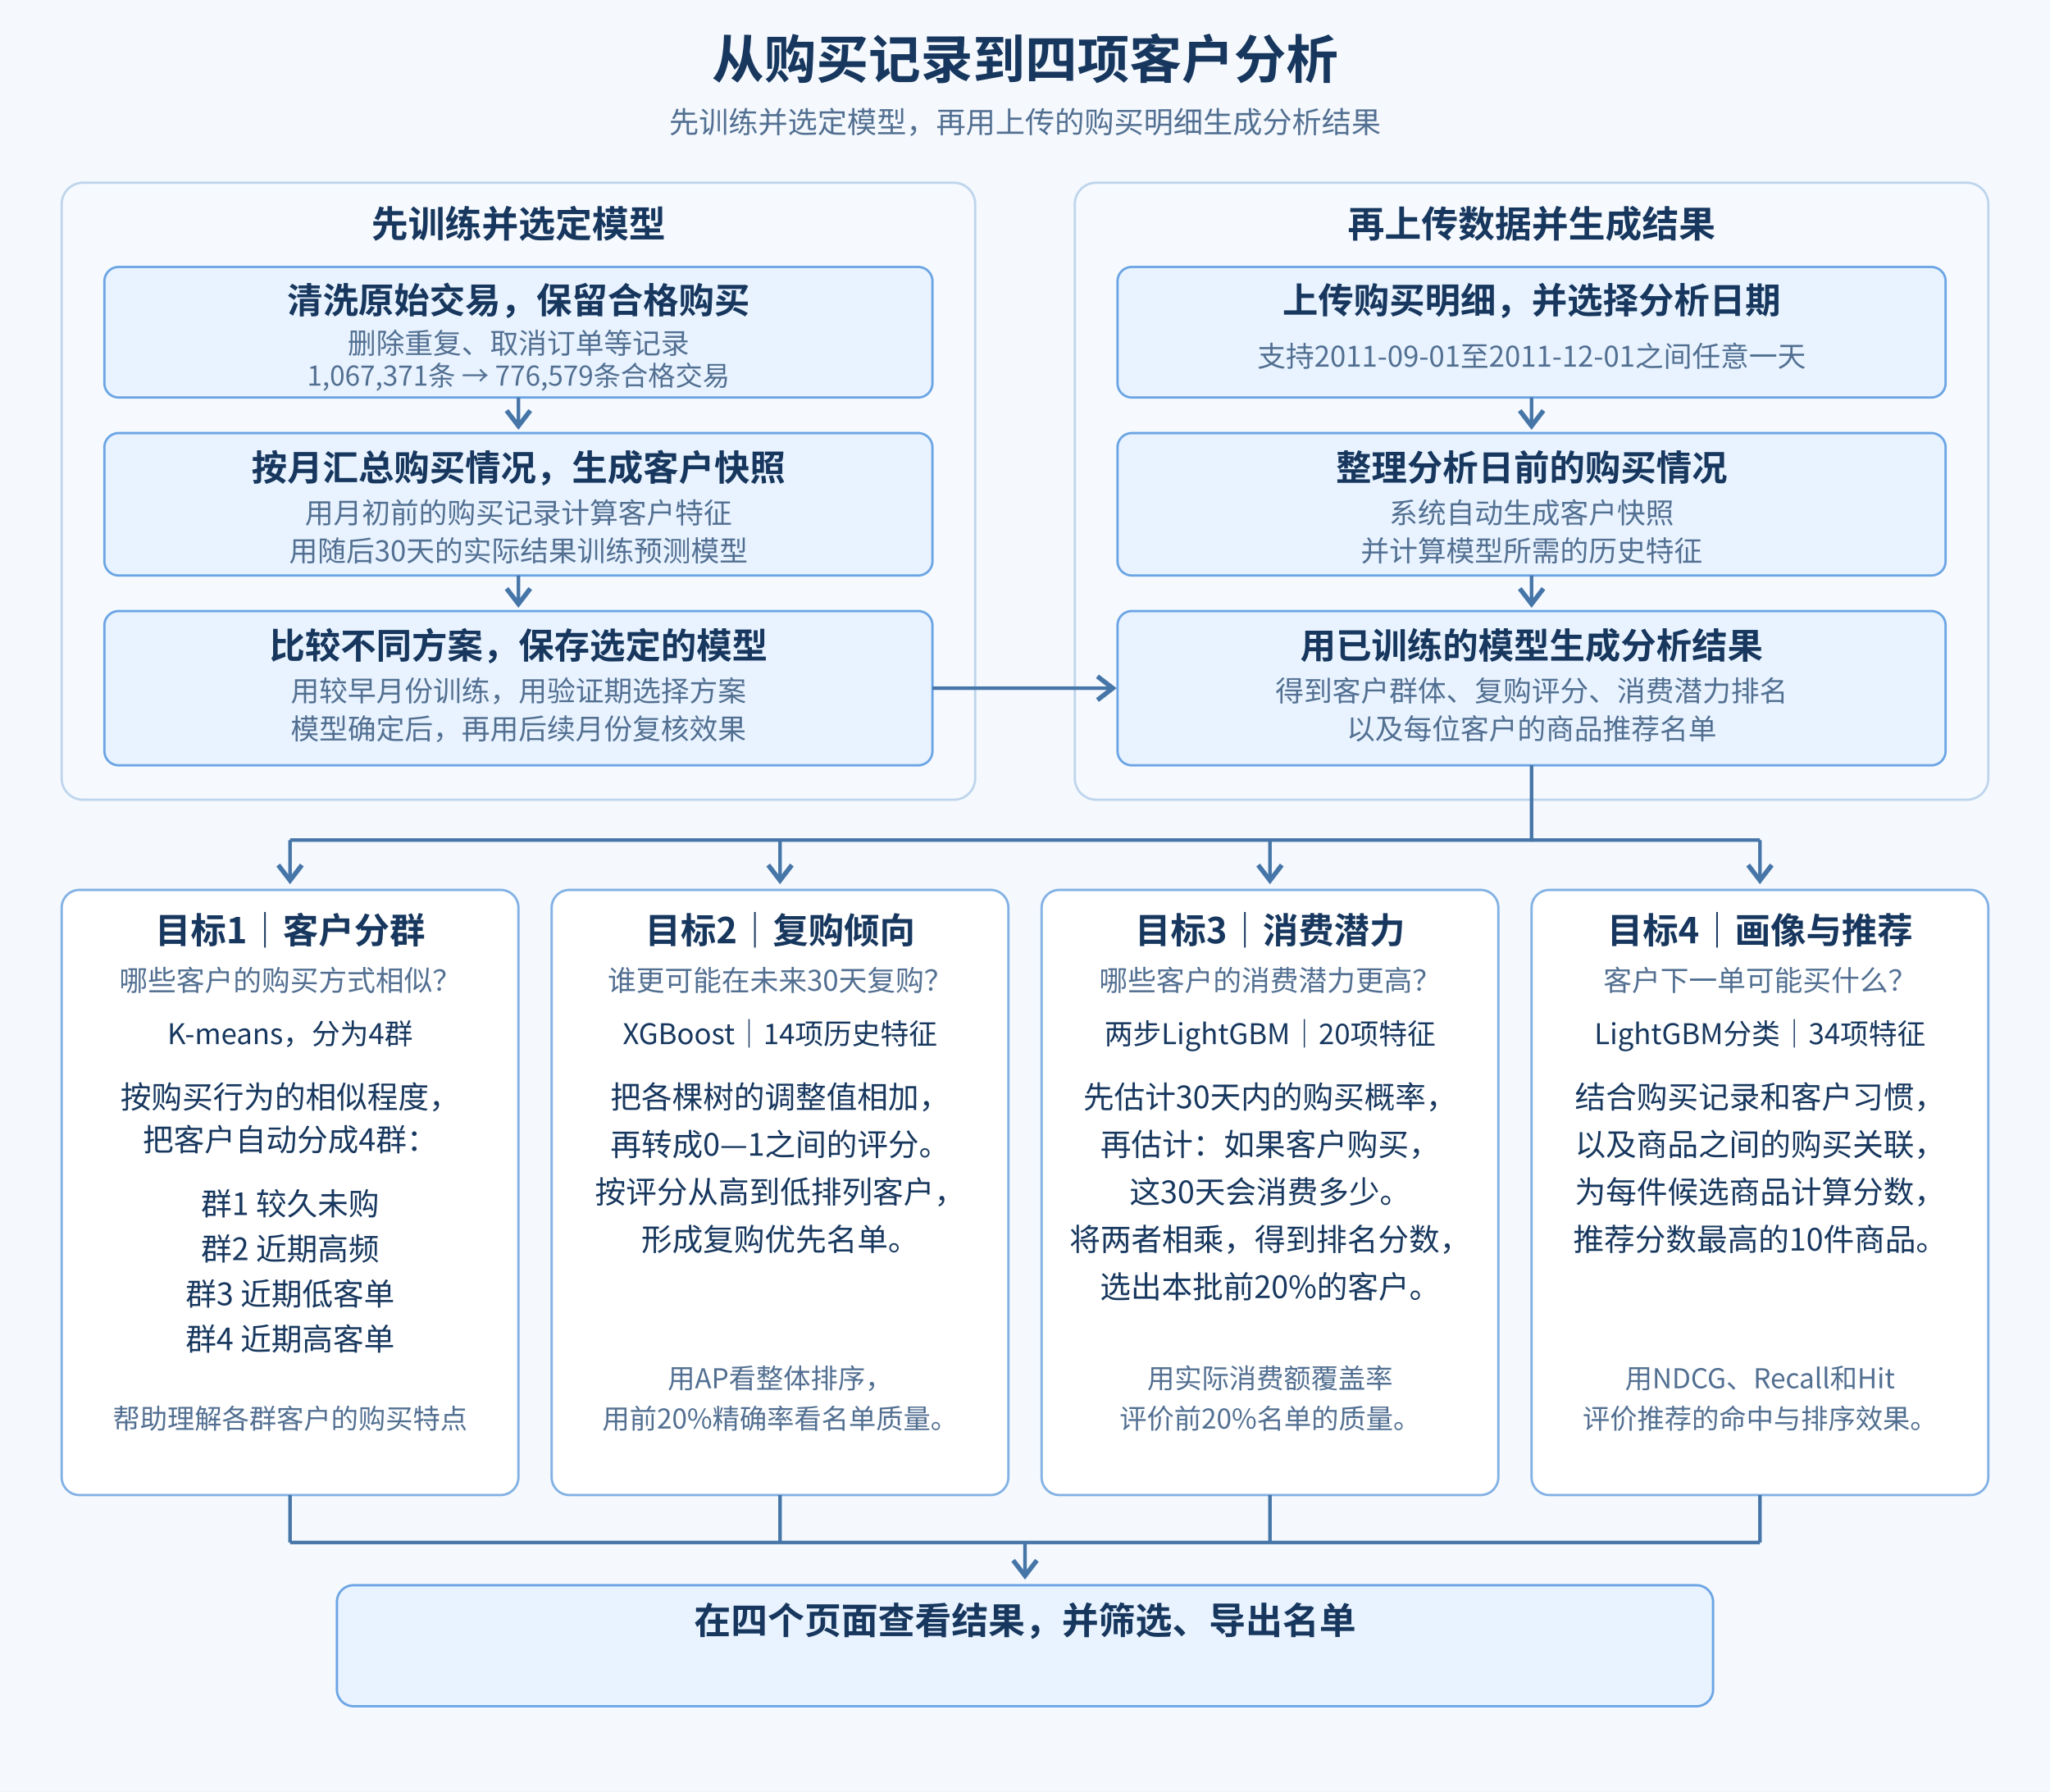
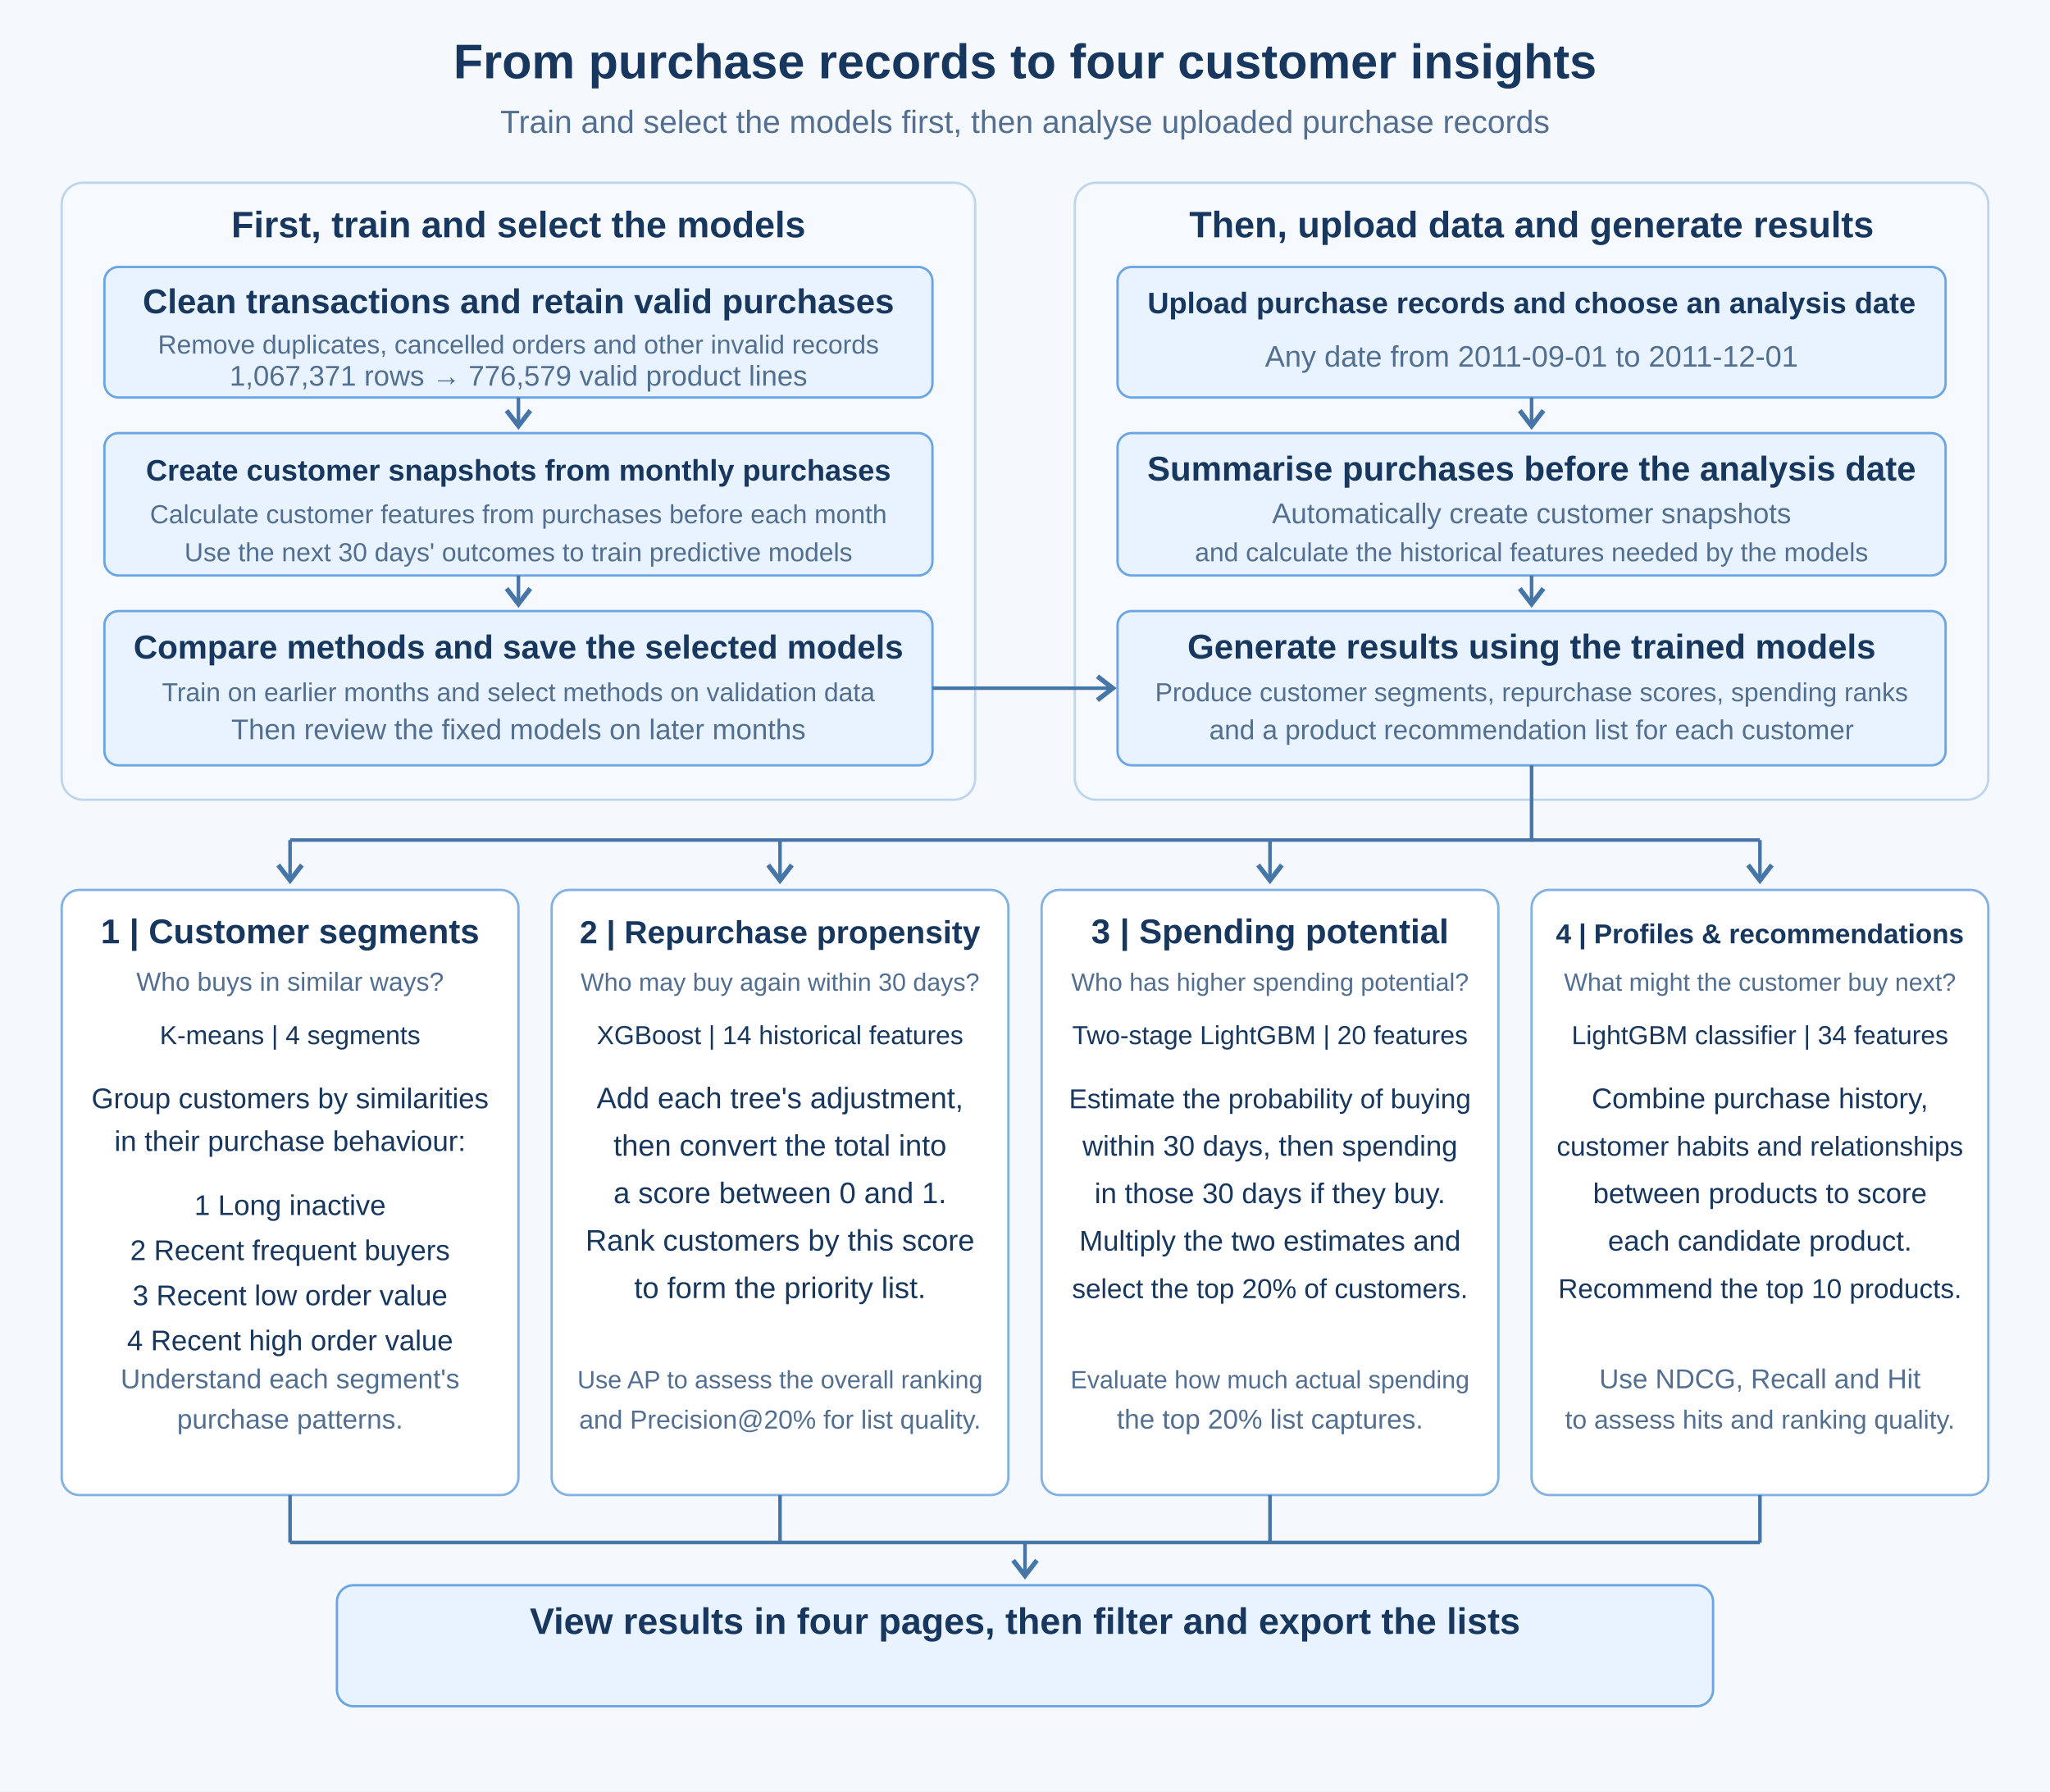
- <svg xmlns="http://www.w3.org/2000/svg" width="1728" height="1510" viewBox="0 0 1728 1510" role="img" aria-label="从购买记录到四项客户分析的完整流程">
+ <svg xmlns="http://www.w3.org/2000/svg" width="1728" height="1510" viewBox="0 0 1728 1510" role="img" aria-label="From purchase records to four customer insights">
  <rect x="0" y="0" width="1728" height="1510" rx="0" fill="#F5F9FE" />
-   <text x="864" y="66" text-anchor="middle" font-family="Microsoft YaHei, Noto Sans CJK SC, sans-serif" font-size="44" font-weight="700" fill="#17375E">从购买记录到四项客户分析</text>
-   <text x="864" y="112" text-anchor="middle" font-family="Microsoft YaHei, Noto Sans CJK SC, sans-serif" font-size="25" font-weight="400" fill="#526F91">先训练并选定模型，再用上传的购买明细生成分析结果</text>
  <rect x="52" y="154" width="770" height="520" rx="18" fill="#F6FAFF" stroke="#BFD5EC" stroke-width="2" />
  <rect x="906" y="154" width="770" height="520" rx="18" fill="#F6FAFF" stroke="#BFD5EC" stroke-width="2" />
-   <text x="437" y="200" text-anchor="middle" font-family="Microsoft YaHei, Noto Sans CJK SC, sans-serif" font-size="31" font-weight="700" fill="#17375E">先训练并选定模型</text>
-   <text x="1291" y="200" text-anchor="middle" font-family="Microsoft YaHei, Noto Sans CJK SC, sans-serif" font-size="31" font-weight="700" fill="#17375E">再上传数据并生成结果</text>
  <rect x="88" y="225" width="698" height="110" rx="12" fill="#E8F3FF" stroke="#6CA5E4" stroke-width="2" />
  <rect x="88" y="365" width="698" height="120" rx="12" fill="#E8F3FF" stroke="#6CA5E4" stroke-width="2" />
  <rect x="88" y="515" width="698" height="130" rx="12" fill="#E8F3FF" stroke="#6CA5E4" stroke-width="2" />
  <rect x="942" y="225" width="698" height="110" rx="12" fill="#E8F3FF" stroke="#6CA5E4" stroke-width="2" />
  <rect x="942" y="365" width="698" height="120" rx="12" fill="#E8F3FF" stroke="#6CA5E4" stroke-width="2" />
  <rect x="942" y="515" width="698" height="130" rx="12" fill="#E8F3FF" stroke="#6CA5E4" stroke-width="2" />
  <polyline points="437,335 437,359" fill="none" stroke="#4675A8" stroke-width="3" stroke-linejoin="round" />
  <polyline points="427,346 437,359 447,346" fill="none" stroke="#4675A8" stroke-width="4" />
  <polyline points="437,485 437,509" fill="none" stroke="#4675A8" stroke-width="3" stroke-linejoin="round" />
  <polyline points="427,496 437,509 447,496" fill="none" stroke="#4675A8" stroke-width="4" />
  <polyline points="1291,335 1291,359" fill="none" stroke="#4675A8" stroke-width="3" stroke-linejoin="round" />
  <polyline points="1281,346 1291,359 1301,346" fill="none" stroke="#4675A8" stroke-width="4" />
  <polyline points="1291,485 1291,509" fill="none" stroke="#4675A8" stroke-width="3" stroke-linejoin="round" />
  <polyline points="1281,496 1291,509 1301,496" fill="none" stroke="#4675A8" stroke-width="4" />
-   <text x="437" y="264" text-anchor="middle" font-family="Microsoft YaHei, Noto Sans CJK SC, sans-serif" font-size="30" font-weight="700" fill="#17375E">清洗原始交易，保留合格购买</text>
-   <text x="437" y="298" text-anchor="middle" font-family="Microsoft YaHei, Noto Sans CJK SC, sans-serif" font-size="24" font-weight="400" fill="#526F91">删除重复、取消订单等记录</text>
-   <text x="437" y="325" text-anchor="middle" font-family="Microsoft YaHei, Noto Sans CJK SC, sans-serif" font-size="23" font-weight="400" fill="#526F91">1,067,371条 → 776,579条合格交易</text>
-   <text x="437" y="405" text-anchor="middle" font-family="Microsoft YaHei, Noto Sans CJK SC, sans-serif" font-size="30" font-weight="700" fill="#17375E">按月汇总购买情况，生成客户快照</text>
-   <text x="437" y="441" text-anchor="middle" font-family="Microsoft YaHei, Noto Sans CJK SC, sans-serif" font-size="24" font-weight="400" fill="#526F91">用月初前的购买记录计算客户特征</text>
-   <text x="437" y="473" text-anchor="middle" font-family="Microsoft YaHei, Noto Sans CJK SC, sans-serif" font-size="24" font-weight="400" fill="#526F91">用随后30天的实际结果训练预测模型</text>
-   <text x="437" y="555" text-anchor="middle" font-family="Microsoft YaHei, Noto Sans CJK SC, sans-serif" font-size="30" font-weight="700" fill="#17375E">比较不同方案，保存选定的模型</text>
-   <text x="437" y="591" text-anchor="middle" font-family="Microsoft YaHei, Noto Sans CJK SC, sans-serif" font-size="24" font-weight="400" fill="#526F91">用较早月份训练，用验证期选择方案</text>
-   <text x="437" y="623" text-anchor="middle" font-family="Microsoft YaHei, Noto Sans CJK SC, sans-serif" font-size="24" font-weight="400" fill="#526F91">模型确定后，再用后续月份复核效果</text>
-   <text x="1291" y="264" text-anchor="middle" font-family="Microsoft YaHei, Noto Sans CJK SC, sans-serif" font-size="30" font-weight="700" fill="#17375E">上传购买明细，并选择分析日期</text>
-   <text x="1291" y="309" text-anchor="middle" font-family="Microsoft YaHei, Noto Sans CJK SC, sans-serif" font-size="24" font-weight="400" fill="#526F91">支持2011-09-01至2011-12-01之间任意一天</text>
-   <text x="1291" y="405" text-anchor="middle" font-family="Microsoft YaHei, Noto Sans CJK SC, sans-serif" font-size="30" font-weight="700" fill="#17375E">整理分析日前的购买情况</text>
-   <text x="1291" y="441" text-anchor="middle" font-family="Microsoft YaHei, Noto Sans CJK SC, sans-serif" font-size="24" font-weight="400" fill="#526F91">系统自动生成客户快照</text>
-   <text x="1291" y="473" text-anchor="middle" font-family="Microsoft YaHei, Noto Sans CJK SC, sans-serif" font-size="24" font-weight="400" fill="#526F91">并计算模型所需的历史特征</text>
-   <text x="1291" y="555" text-anchor="middle" font-family="Microsoft YaHei, Noto Sans CJK SC, sans-serif" font-size="30" font-weight="700" fill="#17375E">用已训练的模型生成分析结果</text>
-   <text x="1291" y="591" text-anchor="middle" font-family="Microsoft YaHei, Noto Sans CJK SC, sans-serif" font-size="24" font-weight="400" fill="#526F91">得到客户群体、复购评分、消费潜力排名</text>
-   <text x="1291" y="623" text-anchor="middle" font-family="Microsoft YaHei, Noto Sans CJK SC, sans-serif" font-size="24" font-weight="400" fill="#526F91">以及每位客户的商品推荐名单</text>
  <polyline points="786,580 938,580" fill="none" stroke="#4675A8" stroke-width="3" stroke-linejoin="round" />
  <polyline points="925,570 938,580 925,590" fill="none" stroke="#4675A8" stroke-width="4" />
  <polyline points="1291,645 1291,708 244.5,708" fill="none" stroke="#4675A8" stroke-width="3" stroke-linejoin="round" />
  <polyline points="1291,708 1483.5,708" fill="none" stroke="#4675A8" stroke-width="3" stroke-linejoin="round" />
  <polyline points="244.5,708 244.5,742" fill="none" stroke="#4675A8" stroke-width="3" stroke-linejoin="round" />
  <polyline points="234.5,729 244.5,742 254.5,729" fill="none" stroke="#4675A8" stroke-width="4" />
  <polyline points="657.5,708 657.5,742" fill="none" stroke="#4675A8" stroke-width="3" stroke-linejoin="round" />
  <polyline points="647.5,729 657.5,742 667.5,729" fill="none" stroke="#4675A8" stroke-width="4" />
  <polyline points="1070.5,708 1070.5,742" fill="none" stroke="#4675A8" stroke-width="3" stroke-linejoin="round" />
  <polyline points="1060.5,729 1070.5,742 1080.5,729" fill="none" stroke="#4675A8" stroke-width="4" />
  <polyline points="1483.5,708 1483.5,742" fill="none" stroke="#4675A8" stroke-width="3" stroke-linejoin="round" />
  <polyline points="1473.5,729 1483.5,742 1493.5,729" fill="none" stroke="#4675A8" stroke-width="4" />
  <rect x="52" y="750" width="385" height="510" rx="15" fill="#FFFFFF" stroke="#82B1E4" stroke-width="2" />
  <rect x="465" y="750" width="385" height="510" rx="15" fill="#FFFFFF" stroke="#82B1E4" stroke-width="2" />
  <rect x="878" y="750" width="385" height="510" rx="15" fill="#FFFFFF" stroke="#82B1E4" stroke-width="2" />
  <rect x="1291" y="750" width="385" height="510" rx="15" fill="#FFFFFF" stroke="#82B1E4" stroke-width="2" />
-   <text x="244.5" y="795" text-anchor="middle" font-family="Microsoft YaHei, Noto Sans CJK SC, sans-serif" font-size="30" font-weight="700" fill="#17375E">目标1｜客户分群</text>
-   <text x="244.5" y="835" text-anchor="middle" font-family="Microsoft YaHei, Noto Sans CJK SC, sans-serif" font-size="24" font-weight="400" fill="#526F91">哪些客户的购买方式相似？</text>
-   <text x="244.5" y="880" text-anchor="middle" font-family="Microsoft YaHei, Noto Sans CJK SC, sans-serif" font-size="24" font-weight="400" fill="#17375E">K-means，分为4群</text>
-   <text x="657.5" y="795" text-anchor="middle" font-family="Microsoft YaHei, Noto Sans CJK SC, sans-serif" font-size="30" font-weight="700" fill="#17375E">目标2｜复购倾向</text>
-   <text x="657.5" y="835" text-anchor="middle" font-family="Microsoft YaHei, Noto Sans CJK SC, sans-serif" font-size="24" font-weight="400" fill="#526F91">谁更可能在未来30天复购？</text>
-   <text x="657.5" y="880" text-anchor="middle" font-family="Microsoft YaHei, Noto Sans CJK SC, sans-serif" font-size="24" font-weight="400" fill="#17375E">XGBoost｜14项历史特征</text>
-   <text x="1070.5" y="795" text-anchor="middle" font-family="Microsoft YaHei, Noto Sans CJK SC, sans-serif" font-size="30" font-weight="700" fill="#17375E">目标3｜消费潜力</text>
-   <text x="1070.5" y="835" text-anchor="middle" font-family="Microsoft YaHei, Noto Sans CJK SC, sans-serif" font-size="24" font-weight="400" fill="#526F91">哪些客户的消费潜力更高？</text>
-   <text x="1070.5" y="880" text-anchor="middle" font-family="Microsoft YaHei, Noto Sans CJK SC, sans-serif" font-size="24" font-weight="400" fill="#17375E">两步LightGBM｜20项特征</text>
-   <text x="1483.5" y="795" text-anchor="middle" font-family="Microsoft YaHei, Noto Sans CJK SC, sans-serif" font-size="30" font-weight="700" fill="#17375E">目标4｜画像与推荐</text>
-   <text x="1483.5" y="835" text-anchor="middle" font-family="Microsoft YaHei, Noto Sans CJK SC, sans-serif" font-size="24" font-weight="400" fill="#526F91">客户下一单可能买什么？</text>
-   <text x="1483.5" y="880" text-anchor="middle" font-family="Microsoft YaHei, Noto Sans CJK SC, sans-serif" font-size="24" font-weight="400" fill="#17375E">LightGBM分类｜34项特征</text>
-   <text x="244.5" y="934" text-anchor="middle" font-family="Microsoft YaHei, Noto Sans CJK SC, sans-serif" font-size="26" font-weight="400" fill="#17375E">按购买行为的相似程度，</text>
-   <text x="244.5" y="970" text-anchor="middle" font-family="Microsoft YaHei, Noto Sans CJK SC, sans-serif" font-size="26" font-weight="400" fill="#17375E">把客户自动分成4群：</text>
-   <text x="244.5" y="1024" text-anchor="middle" font-family="Microsoft YaHei, Noto Sans CJK SC, sans-serif" font-size="26" font-weight="400" fill="#17375E">群1  较久未购</text>
-   <text x="244.5" y="1062" text-anchor="middle" font-family="Microsoft YaHei, Noto Sans CJK SC, sans-serif" font-size="26" font-weight="400" fill="#17375E">群2  近期高频</text>
-   <text x="244.5" y="1100" text-anchor="middle" font-family="Microsoft YaHei, Noto Sans CJK SC, sans-serif" font-size="26" font-weight="400" fill="#17375E">群3  近期低客单</text>
-   <text x="244.5" y="1138" text-anchor="middle" font-family="Microsoft YaHei, Noto Sans CJK SC, sans-serif" font-size="26" font-weight="400" fill="#17375E">群4  近期高客单</text>
-   <text x="244.5" y="1204" text-anchor="middle" font-family="Microsoft YaHei, Noto Sans CJK SC, sans-serif" font-size="23" font-weight="400" fill="#526F91">帮助理解各群客户的购买特点</text>
-   <text x="657.5" y="934" text-anchor="middle" font-family="Microsoft YaHei, Noto Sans CJK SC, sans-serif" font-size="26" font-weight="400" fill="#17375E">把各棵树的调整值相加，</text>
-   <text x="657.5" y="974" text-anchor="middle" font-family="Microsoft YaHei, Noto Sans CJK SC, sans-serif" font-size="26" font-weight="400" fill="#17375E">再转成0—1之间的评分。</text>
-   <text x="657.5" y="1014" text-anchor="middle" font-family="Microsoft YaHei, Noto Sans CJK SC, sans-serif" font-size="26" font-weight="400" fill="#17375E">按评分从高到低排列客户，</text>
-   <text x="657.5" y="1054" text-anchor="middle" font-family="Microsoft YaHei, Noto Sans CJK SC, sans-serif" font-size="26" font-weight="400" fill="#17375E">形成复购优先名单。</text>
-   <text x="657.5" y="1170" text-anchor="middle" font-family="Microsoft YaHei, Noto Sans CJK SC, sans-serif" font-size="23" font-weight="400" fill="#526F91">用AP看整体排序，</text>
-   <text x="657.5" y="1204" text-anchor="middle" font-family="Microsoft YaHei, Noto Sans CJK SC, sans-serif" font-size="23" font-weight="400" fill="#526F91">用前20%精确率看名单质量。</text>
-   <text x="1070.5" y="934" text-anchor="middle" font-family="Microsoft YaHei, Noto Sans CJK SC, sans-serif" font-size="26" font-weight="400" fill="#17375E">先估计30天内的购买概率，</text>
-   <text x="1070.5" y="974" text-anchor="middle" font-family="Microsoft YaHei, Noto Sans CJK SC, sans-serif" font-size="26" font-weight="400" fill="#17375E">再估计：如果客户购买，</text>
-   <text x="1070.5" y="1014" text-anchor="middle" font-family="Microsoft YaHei, Noto Sans CJK SC, sans-serif" font-size="26" font-weight="400" fill="#17375E">这30天会消费多少。</text>
-   <text x="1070.5" y="1054" text-anchor="middle" font-family="Microsoft YaHei, Noto Sans CJK SC, sans-serif" font-size="26" font-weight="400" fill="#17375E">将两者相乘，得到排名分数，</text>
-   <text x="1070.5" y="1094" text-anchor="middle" font-family="Microsoft YaHei, Noto Sans CJK SC, sans-serif" font-size="26" font-weight="400" fill="#17375E">选出本批前20%的客户。</text>
-   <text x="1070.5" y="1170" text-anchor="middle" font-family="Microsoft YaHei, Noto Sans CJK SC, sans-serif" font-size="23" font-weight="400" fill="#526F91">用实际消费额覆盖率</text>
-   <text x="1070.5" y="1204" text-anchor="middle" font-family="Microsoft YaHei, Noto Sans CJK SC, sans-serif" font-size="23" font-weight="400" fill="#526F91">评价前20%名单的质量。</text>
-   <text x="1483.5" y="934" text-anchor="middle" font-family="Microsoft YaHei, Noto Sans CJK SC, sans-serif" font-size="26" font-weight="400" fill="#17375E">结合购买记录和客户习惯，</text>
-   <text x="1483.5" y="974" text-anchor="middle" font-family="Microsoft YaHei, Noto Sans CJK SC, sans-serif" font-size="26" font-weight="400" fill="#17375E">以及商品之间的购买关联，</text>
-   <text x="1483.5" y="1014" text-anchor="middle" font-family="Microsoft YaHei, Noto Sans CJK SC, sans-serif" font-size="26" font-weight="400" fill="#17375E">为每件候选商品计算分数，</text>
-   <text x="1483.5" y="1054" text-anchor="middle" font-family="Microsoft YaHei, Noto Sans CJK SC, sans-serif" font-size="26" font-weight="400" fill="#17375E">推荐分数最高的10件商品。</text>
-   <text x="1483.5" y="1170" text-anchor="middle" font-family="Microsoft YaHei, Noto Sans CJK SC, sans-serif" font-size="23" font-weight="400" fill="#526F91">用NDCG、Recall和Hit</text>
-   <text x="1483.5" y="1204" text-anchor="middle" font-family="Microsoft YaHei, Noto Sans CJK SC, sans-serif" font-size="23" font-weight="400" fill="#526F91">评价推荐的命中与排序效果。</text>
  <polyline points="244.5,1260 244.5,1300" fill="none" stroke="#4675A8" stroke-width="3" stroke-linejoin="round" />
  <polyline points="657.5,1260 657.5,1300" fill="none" stroke="#4675A8" stroke-width="3" stroke-linejoin="round" />
  <polyline points="1070.5,1260 1070.5,1300" fill="none" stroke="#4675A8" stroke-width="3" stroke-linejoin="round" />
  <polyline points="1483.5,1260 1483.5,1300" fill="none" stroke="#4675A8" stroke-width="3" stroke-linejoin="round" />
  <polyline points="244.5,1300 1483.5,1300" fill="none" stroke="#4675A8" stroke-width="3" stroke-linejoin="round" />
  <polyline points="864,1300 864,1328" fill="none" stroke="#4675A8" stroke-width="3" stroke-linejoin="round" />
  <polyline points="854,1315 864,1328 874,1315" fill="none" stroke="#4675A8" stroke-width="4" />
  <rect x="284" y="1336" width="1160" height="102" rx="14" fill="#E8F3FF" stroke="#6CA5E4" stroke-width="2" />
-   <text x="864" y="1377" text-anchor="middle" font-family="Microsoft YaHei, Noto Sans CJK SC, sans-serif" font-size="31" font-weight="700" fill="#17375E">在四个页面查看结果，并筛选、导出名单</text>
+   <text x="864" y="66" text-anchor="middle" font-family="Arial, sans-serif" font-size="41" font-weight="700" fill="#17375E">From purchase records to four customer insights</text>
+   <text x="864" y="112" text-anchor="middle" font-family="Arial, sans-serif" font-size="27" font-weight="400" fill="#526F91">Train and select the models first, then analyse uploaded purchase records</text>
+   <text x="437" y="200" text-anchor="middle" font-family="Arial, sans-serif" font-size="31" font-weight="700" fill="#17375E">First, train and select the models</text>
+   <text x="1291" y="200" text-anchor="middle" font-family="Arial, sans-serif" font-size="31" font-weight="700" fill="#17375E">Then, upload data and generate results</text>
+   <text x="437" y="264" text-anchor="middle" font-family="Arial, sans-serif" font-size="29" font-weight="700" fill="#17375E">Clean transactions and retain valid purchases</text>
+   <text x="437" y="298" text-anchor="middle" font-family="Arial, sans-serif" font-size="22" font-weight="400" fill="#526F91">Remove duplicates, cancelled orders and other invalid records</text>
+   <text x="437" y="325" text-anchor="middle" font-family="Arial, sans-serif" font-size="24" font-weight="400" fill="#526F91">1,067,371 rows → 776,579 valid product lines</text>
+   <text x="437" y="405" text-anchor="middle" font-family="Arial, sans-serif" font-size="25" font-weight="700" fill="#17375E">Create customer snapshots from monthly purchases</text>
+   <text x="437" y="441" text-anchor="middle" font-family="Arial, sans-serif" font-size="22" font-weight="400" fill="#526F91">Calculate customer features from purchases before each month</text>
+   <text x="437" y="473" text-anchor="middle" font-family="Arial, sans-serif" font-size="22" font-weight="400" fill="#526F91">Use the next 30 days' outcomes to train predictive models</text>
+   <text x="437" y="555" text-anchor="middle" font-family="Arial, sans-serif" font-size="28" font-weight="700" fill="#17375E">Compare methods and save the selected models</text>
+   <text x="437" y="591" text-anchor="middle" font-family="Arial, sans-serif" font-size="22" font-weight="400" fill="#526F91">Train on earlier months and select methods on validation data</text>
+   <text x="437" y="623" text-anchor="middle" font-family="Arial, sans-serif" font-size="24" font-weight="400" fill="#526F91">Then review the fixed models on later months</text>
+   <text x="1291" y="264" text-anchor="middle" font-family="Arial, sans-serif" font-size="25" font-weight="700" fill="#17375E">Upload purchase records and choose an analysis date</text>
+   <text x="1291" y="309" text-anchor="middle" font-family="Arial, sans-serif" font-size="25" font-weight="400" fill="#526F91">Any date from 2011-09-01 to 2011-12-01</text>
+   <text x="1291" y="405" text-anchor="middle" font-family="Arial, sans-serif" font-size="29" font-weight="700" fill="#17375E">Summarise purchases before the analysis date</text>
+   <text x="1291" y="441" text-anchor="middle" font-family="Arial, sans-serif" font-size="24" font-weight="400" fill="#526F91">Automatically create customer snapshots</text>
+   <text x="1291" y="473" text-anchor="middle" font-family="Arial, sans-serif" font-size="22" font-weight="400" fill="#526F91">and calculate the historical features needed by the models</text>
+   <text x="1291" y="555" text-anchor="middle" font-family="Arial, sans-serif" font-size="29" font-weight="700" fill="#17375E">Generate results using the trained models</text>
+   <text x="1291" y="591" text-anchor="middle" font-family="Arial, sans-serif" font-size="22" font-weight="400" fill="#526F91">Produce customer segments, repurchase scores, spending ranks</text>
+   <text x="1291" y="623" text-anchor="middle" font-family="Arial, sans-serif" font-size="23" font-weight="400" fill="#526F91">and a product recommendation list for each customer</text>
+   <text x="244.5" y="795" text-anchor="middle" font-family="Arial, sans-serif" font-size="29" font-weight="700" fill="#17375E">1 | Customer segments</text>
+   <text x="244.5" y="835" text-anchor="middle" font-family="Arial, sans-serif" font-size="22" font-weight="400" fill="#526F91">Who buys in similar ways?</text>
+   <text x="244.5" y="880" text-anchor="middle" font-family="Arial, sans-serif" font-size="22" font-weight="400" fill="#17375E">K-means | 4 segments</text>
+   <text x="657.5" y="795" text-anchor="middle" font-family="Arial, sans-serif" font-size="27" font-weight="700" fill="#17375E">2 | Repurchase propensity</text>
+   <text x="657.5" y="835" text-anchor="middle" font-family="Arial, sans-serif" font-size="21" font-weight="400" fill="#526F91">Who may buy again within 30 days?</text>
+   <text x="657.5" y="880" text-anchor="middle" font-family="Arial, sans-serif" font-size="22" font-weight="400" fill="#17375E">XGBoost | 14 historical features</text>
+   <text x="1070.5" y="795" text-anchor="middle" font-family="Arial, sans-serif" font-size="29" font-weight="700" fill="#17375E">3 | Spending potential</text>
+   <text x="1070.5" y="835" text-anchor="middle" font-family="Arial, sans-serif" font-size="21" font-weight="400" fill="#526F91">Who has higher spending potential?</text>
+   <text x="1070.5" y="880" text-anchor="middle" font-family="Arial, sans-serif" font-size="22" font-weight="400" fill="#17375E">Two-stage LightGBM | 20 features</text>
+   <text x="1483.5" y="795" text-anchor="middle" font-family="Arial, sans-serif" font-size="23" font-weight="700" fill="#17375E">4 | Profiles &amp; recommendations</text>
+   <text x="1483.5" y="835" text-anchor="middle" font-family="Arial, sans-serif" font-size="21" font-weight="400" fill="#526F91">What might the customer buy next?</text>
+   <text x="1483.5" y="880" text-anchor="middle" font-family="Arial, sans-serif" font-size="22" font-weight="400" fill="#17375E">LightGBM classifier | 34 features</text>
+   <text x="244.5" y="934" text-anchor="middle" font-family="Arial, sans-serif" font-size="24" font-weight="400" fill="#17375E">Group customers by similarities</text>
+   <text x="244.5" y="970" text-anchor="middle" font-family="Arial, sans-serif" font-size="24" font-weight="400" fill="#17375E">in their purchase behaviour:</text>
+   <text x="244.5" y="1024" text-anchor="middle" font-family="Arial, sans-serif" font-size="24" font-weight="400" fill="#17375E">1  Long inactive</text>
+   <text x="244.5" y="1062" text-anchor="middle" font-family="Arial, sans-serif" font-size="24" font-weight="400" fill="#17375E">2  Recent frequent buyers</text>
+   <text x="244.5" y="1100" text-anchor="middle" font-family="Arial, sans-serif" font-size="24" font-weight="400" fill="#17375E">3  Recent low order value</text>
+   <text x="244.5" y="1138" text-anchor="middle" font-family="Arial, sans-serif" font-size="24" font-weight="400" fill="#17375E">4  Recent high order value</text>
+   <text x="244.5" y="1170" text-anchor="middle" font-family="Arial, sans-serif" font-size="23" font-weight="400" fill="#526F91">Understand each segment's</text>
+   <text x="244.5" y="1204" text-anchor="middle" font-family="Arial, sans-serif" font-size="23" font-weight="400" fill="#526F91">purchase patterns.</text>
+   <text x="657.5" y="934" text-anchor="middle" font-family="Arial, sans-serif" font-size="25" font-weight="400" fill="#17375E">Add each tree's adjustment,</text>
+   <text x="657.5" y="974" text-anchor="middle" font-family="Arial, sans-serif" font-size="25" font-weight="400" fill="#17375E">then convert the total into</text>
+   <text x="657.5" y="1014" text-anchor="middle" font-family="Arial, sans-serif" font-size="25" font-weight="400" fill="#17375E">a score between 0 and 1.</text>
+   <text x="657.5" y="1054" text-anchor="middle" font-family="Arial, sans-serif" font-size="25" font-weight="400" fill="#17375E">Rank customers by this score</text>
+   <text x="657.5" y="1094" text-anchor="middle" font-family="Arial, sans-serif" font-size="25" font-weight="400" fill="#17375E">to form the priority list.</text>
+   <text x="657.5" y="1170" text-anchor="middle" font-family="Arial, sans-serif" font-size="21" font-weight="400" fill="#526F91">Use AP to assess the overall ranking</text>
+   <text x="657.5" y="1204" text-anchor="middle" font-family="Arial, sans-serif" font-size="22" font-weight="400" fill="#526F91">and Precision@20% for list quality.</text>
+   <text x="1070.5" y="934" text-anchor="middle" font-family="Arial, sans-serif" font-size="23" font-weight="400" fill="#17375E">Estimate the probability of buying</text>
+   <text x="1070.5" y="974" text-anchor="middle" font-family="Arial, sans-serif" font-size="24" font-weight="400" fill="#17375E">within 30 days, then spending</text>
+   <text x="1070.5" y="1014" text-anchor="middle" font-family="Arial, sans-serif" font-size="24" font-weight="400" fill="#17375E">in those 30 days if they buy.</text>
+   <text x="1070.5" y="1054" text-anchor="middle" font-family="Arial, sans-serif" font-size="24" font-weight="400" fill="#17375E">Multiply the two estimates and</text>
+   <text x="1070.5" y="1094" text-anchor="middle" font-family="Arial, sans-serif" font-size="23" font-weight="400" fill="#17375E">select the top 20% of customers.</text>
+   <text x="1070.5" y="1170" text-anchor="middle" font-family="Arial, sans-serif" font-size="21" font-weight="400" fill="#526F91">Evaluate how much actual spending</text>
+   <text x="1070.5" y="1204" text-anchor="middle" font-family="Arial, sans-serif" font-size="23" font-weight="400" fill="#526F91">the top 20% list captures.</text>
+   <text x="1483.5" y="934" text-anchor="middle" font-family="Arial, sans-serif" font-size="24" font-weight="400" fill="#17375E">Combine purchase history,</text>
+   <text x="1483.5" y="974" text-anchor="middle" font-family="Arial, sans-serif" font-size="23" font-weight="400" fill="#17375E">customer habits and relationships</text>
+   <text x="1483.5" y="1014" text-anchor="middle" font-family="Arial, sans-serif" font-size="24" font-weight="400" fill="#17375E">between products to score</text>
+   <text x="1483.5" y="1054" text-anchor="middle" font-family="Arial, sans-serif" font-size="24" font-weight="400" fill="#17375E">each candidate product.</text>
+   <text x="1483.5" y="1094" text-anchor="middle" font-family="Arial, sans-serif" font-size="23" font-weight="400" fill="#17375E">Recommend the top 10 products.</text>
+   <text x="1483.5" y="1170" text-anchor="middle" font-family="Arial, sans-serif" font-size="23" font-weight="400" fill="#526F91">Use NDCG, Recall and Hit</text>
+   <text x="1483.5" y="1204" text-anchor="middle" font-family="Arial, sans-serif" font-size="22" font-weight="400" fill="#526F91">to assess hits and ranking quality.</text>
+   <text x="864" y="1377" text-anchor="middle" font-family="Arial, sans-serif" font-size="31" font-weight="700" fill="#17375E">View results in four pages, then filter and export the lists</text>
</svg>
